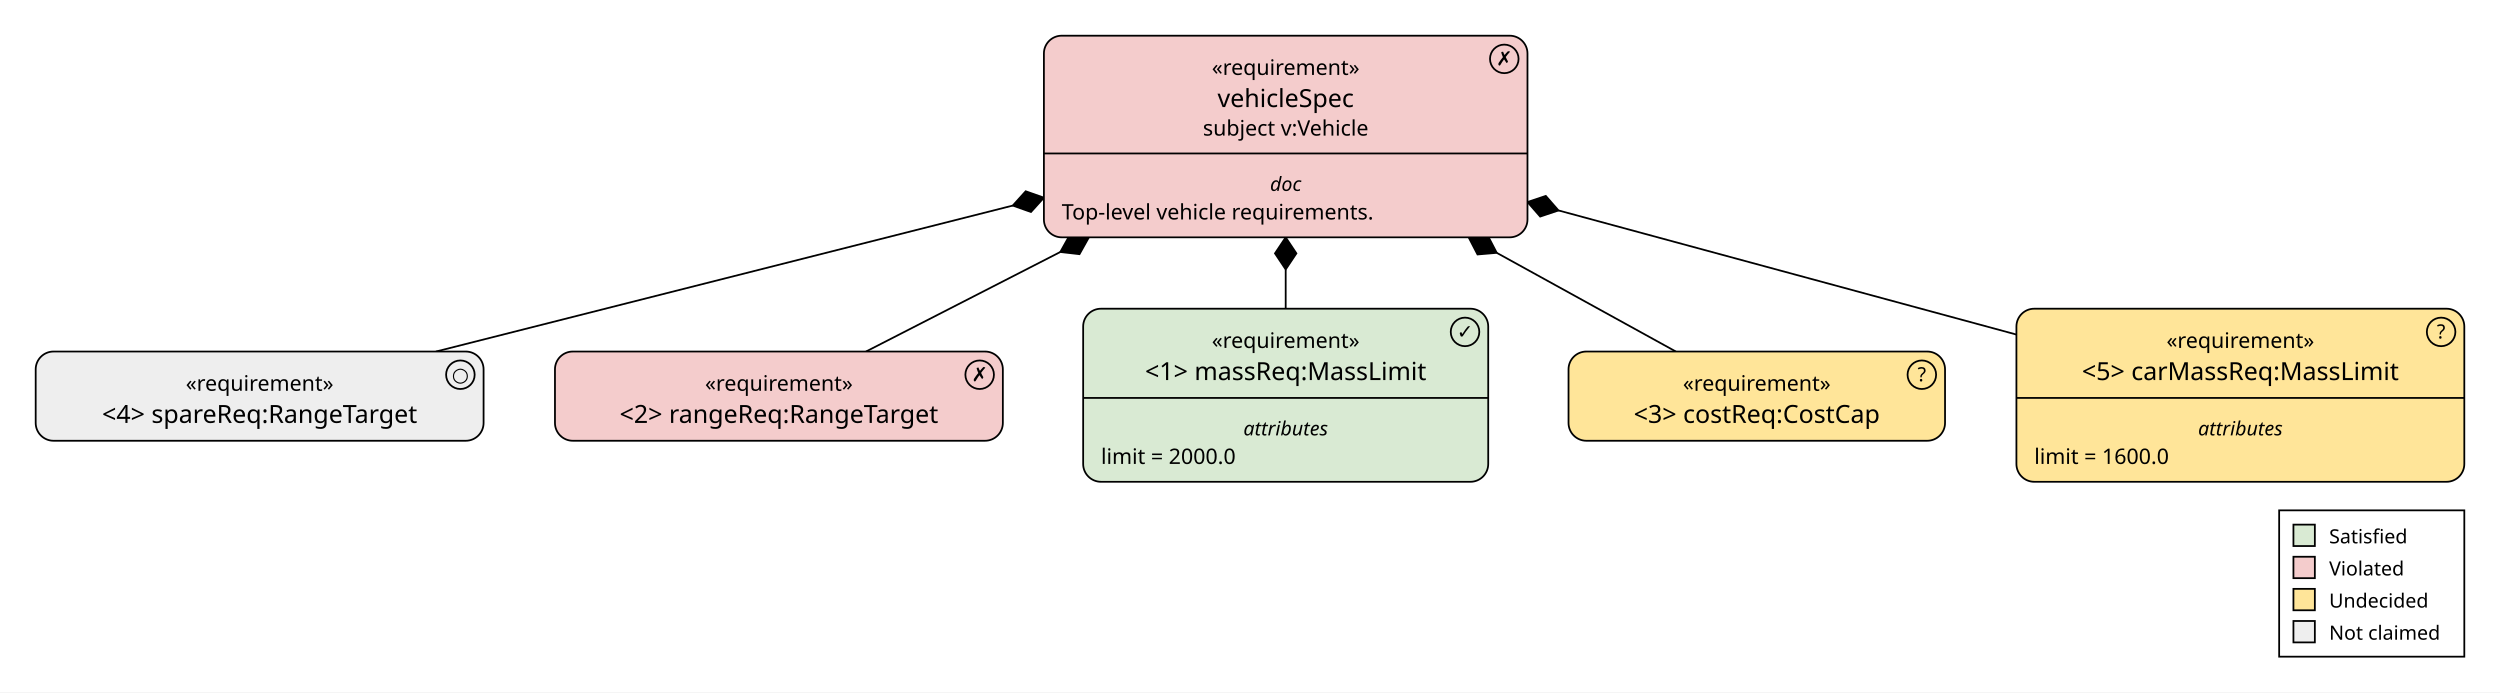
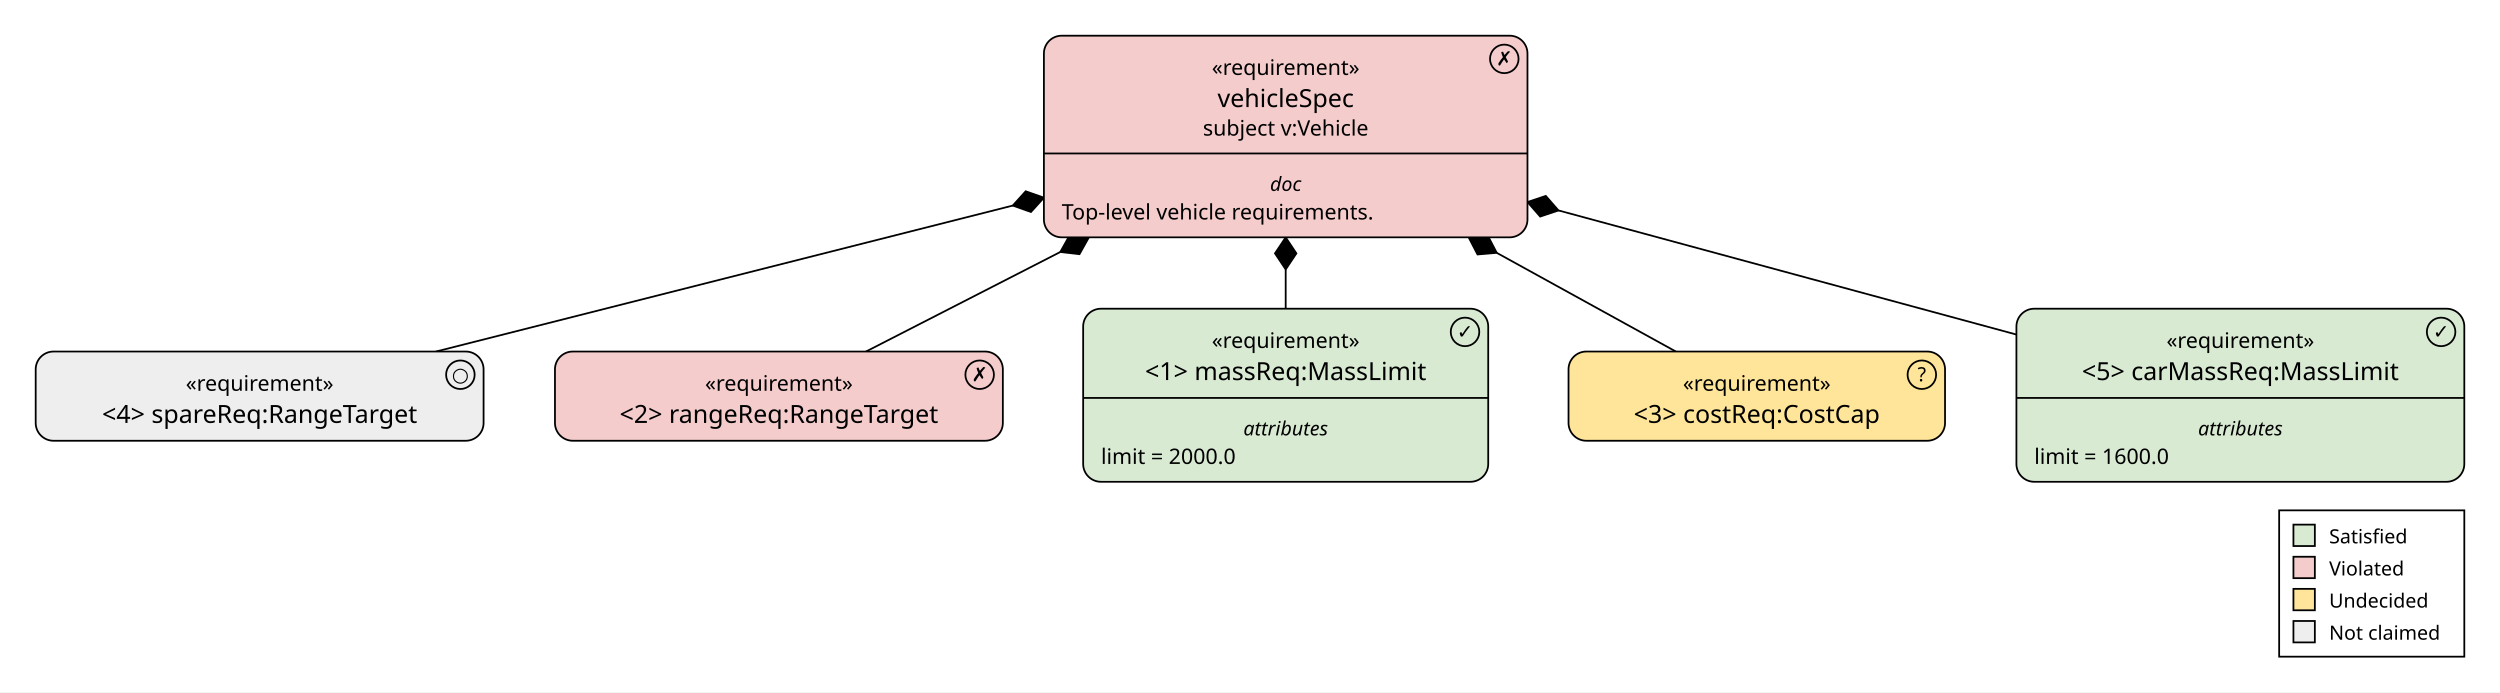
<svg xmlns="http://www.w3.org/2000/svg" width="1401" height="388" viewBox="0 0 1401 388" font-family="sans-serif">
  <rect x="0" y="0" width="1401" height="388" fill="#ffffff" />
  <polyline points="873.37,117.93 1130,187.49" fill="none" stroke="#000000" />
  <polygon points="856,113.22 863.12,121.37 873.37,117.93 866.26,109.79" fill="#000000" stroke="#000000" />
  <polyline points="838.78,141.69 939.14,197" fill="none" stroke="#000000" />
  <polygon points="823.02,133 828,142.6 838.78,141.69 833.79,132.09" fill="#000000" stroke="#000000" />
  <polyline points="720.5,151 720.5,173" fill="none" stroke="#000000" />
  <polygon points="720.5,133 714.5,142 720.5,151 726.5,142" fill="#000000" stroke="#000000" />
  <polyline points="594.2,141.21 485.3,197" fill="none" stroke="#000000" />
  <polygon points="610.22,133 599.47,131.76 594.2,141.21 604.94,142.44" fill="#000000" stroke="#000000" />
  <polyline points="567.55,115.2 244.3,197" fill="none" stroke="#000000" />
  <polygon points="585,110.79 574.8,107.18 567.55,115.2 577.75,118.81" fill="#000000" stroke="#000000" />
  <rect x="585" y="20" width="271" height="113" rx="10" fill="#f4cccc" stroke="#000000" />
  <text x="720.5" y="42" text-anchor="middle" font-size="12">«requirement»</text>
  <text x="720.5" y="60" text-anchor="middle" font-size="14">vehicleSpec</text>
  <text x="720.5" y="76" text-anchor="middle" font-size="12">subject v:Vehicle</text>
  <rect x="835" y="25" width="16" height="16" rx="8" fill="none" stroke="#000000" />
  <text x="843" y="36.67" text-anchor="middle" font-size="11">✗</text>
  <polyline points="585,86 856,86" fill="none" stroke="#000000" />
  <text x="720.5" y="107" text-anchor="middle" font-size="11" font-style="italic">doc</text>
  <text x="595" y="123" text-anchor="start" font-size="12">Top-level vehicle requirements.</text>
-   <rect x="1130" y="173" width="251" height="97" rx="10" fill="#ffe599" stroke="#000000" />
+   <rect x="1130" y="173" width="251" height="97" rx="10" fill="#d9ead3" stroke="#000000" />
  <text x="1255.5" y="195" text-anchor="middle" font-size="12">«requirement»</text>
  <text x="1255.5" y="213" text-anchor="middle" font-size="14">&lt;5&gt; carMassReq:MassLimit</text>
  <rect x="1360" y="178" width="16" height="16" rx="8" fill="none" stroke="#000000" />
-   <text x="1368" y="189.67" text-anchor="middle" font-size="11">?</text>
+   <text x="1368" y="189.67" text-anchor="middle" font-size="11">✓</text>
  <polyline points="1130,223 1381,223" fill="none" stroke="#000000" />
  <text x="1255.5" y="244" text-anchor="middle" font-size="11" font-style="italic">attributes</text>
  <text x="1140" y="260" text-anchor="start" font-size="12">limit = 1600.0</text>
  <rect x="879" y="197" width="211" height="50" rx="10" fill="#ffe599" stroke="#000000" />
  <text x="984.5" y="219" text-anchor="middle" font-size="12">«requirement»</text>
  <text x="984.5" y="237" text-anchor="middle" font-size="14">&lt;3&gt; costReq:CostCap</text>
  <rect x="1069" y="202" width="16" height="16" rx="8" fill="none" stroke="#000000" />
  <text x="1077" y="213.67" text-anchor="middle" font-size="11">?</text>
  <rect x="607" y="173" width="227" height="97" rx="10" fill="#d9ead3" stroke="#000000" />
  <text x="720.5" y="195" text-anchor="middle" font-size="12">«requirement»</text>
  <text x="720.5" y="213" text-anchor="middle" font-size="14">&lt;1&gt; massReq:MassLimit</text>
  <rect x="813" y="178" width="16" height="16" rx="8" fill="none" stroke="#000000" />
  <text x="821" y="189.67" text-anchor="middle" font-size="11">✓</text>
  <polyline points="607,223 834,223" fill="none" stroke="#000000" />
  <text x="720.5" y="244" text-anchor="middle" font-size="11" font-style="italic">attributes</text>
  <text x="617" y="260" text-anchor="start" font-size="12">limit = 2000.0</text>
  <rect x="311" y="197" width="251" height="50" rx="10" fill="#f4cccc" stroke="#000000" />
  <text x="436.5" y="219" text-anchor="middle" font-size="12">«requirement»</text>
  <text x="436.5" y="237" text-anchor="middle" font-size="14">&lt;2&gt; rangeReq:RangeTarget</text>
  <rect x="541" y="202" width="16" height="16" rx="8" fill="none" stroke="#000000" />
  <text x="549" y="213.67" text-anchor="middle" font-size="11">✗</text>
  <rect x="20" y="197" width="251" height="50" rx="10" fill="#eeeeee" stroke="#000000" />
  <text x="145.5" y="219" text-anchor="middle" font-size="12">«requirement»</text>
  <text x="145.5" y="237" text-anchor="middle" font-size="14">&lt;4&gt; spareReq:RangeTarget</text>
  <rect x="250" y="202" width="16" height="16" rx="8" fill="none" stroke="#000000" />
  <text x="258" y="213.67" text-anchor="middle" font-size="11">○</text>
  <rect x="1277.24" y="286" width="103.76" height="82" fill="#ffffff" stroke="#000000" />
  <rect x="1285.24" y="294" width="12" height="12" fill="#d9ead3" stroke="#000000" />
  <text x="1305.24" y="304.5" text-anchor="start" font-size="11">Satisfied</text>
  <rect x="1285.24" y="312" width="12" height="12" fill="#f4cccc" stroke="#000000" />
  <text x="1305.24" y="322.5" text-anchor="start" font-size="11">Violated</text>
  <rect x="1285.24" y="330" width="12" height="12" fill="#ffe599" stroke="#000000" />
  <text x="1305.24" y="340.5" text-anchor="start" font-size="11">Undecided</text>
  <rect x="1285.24" y="348" width="12" height="12" fill="#eeeeee" stroke="#000000" />
  <text x="1305.24" y="358.5" text-anchor="start" font-size="11">Not claimed</text>
</svg>
